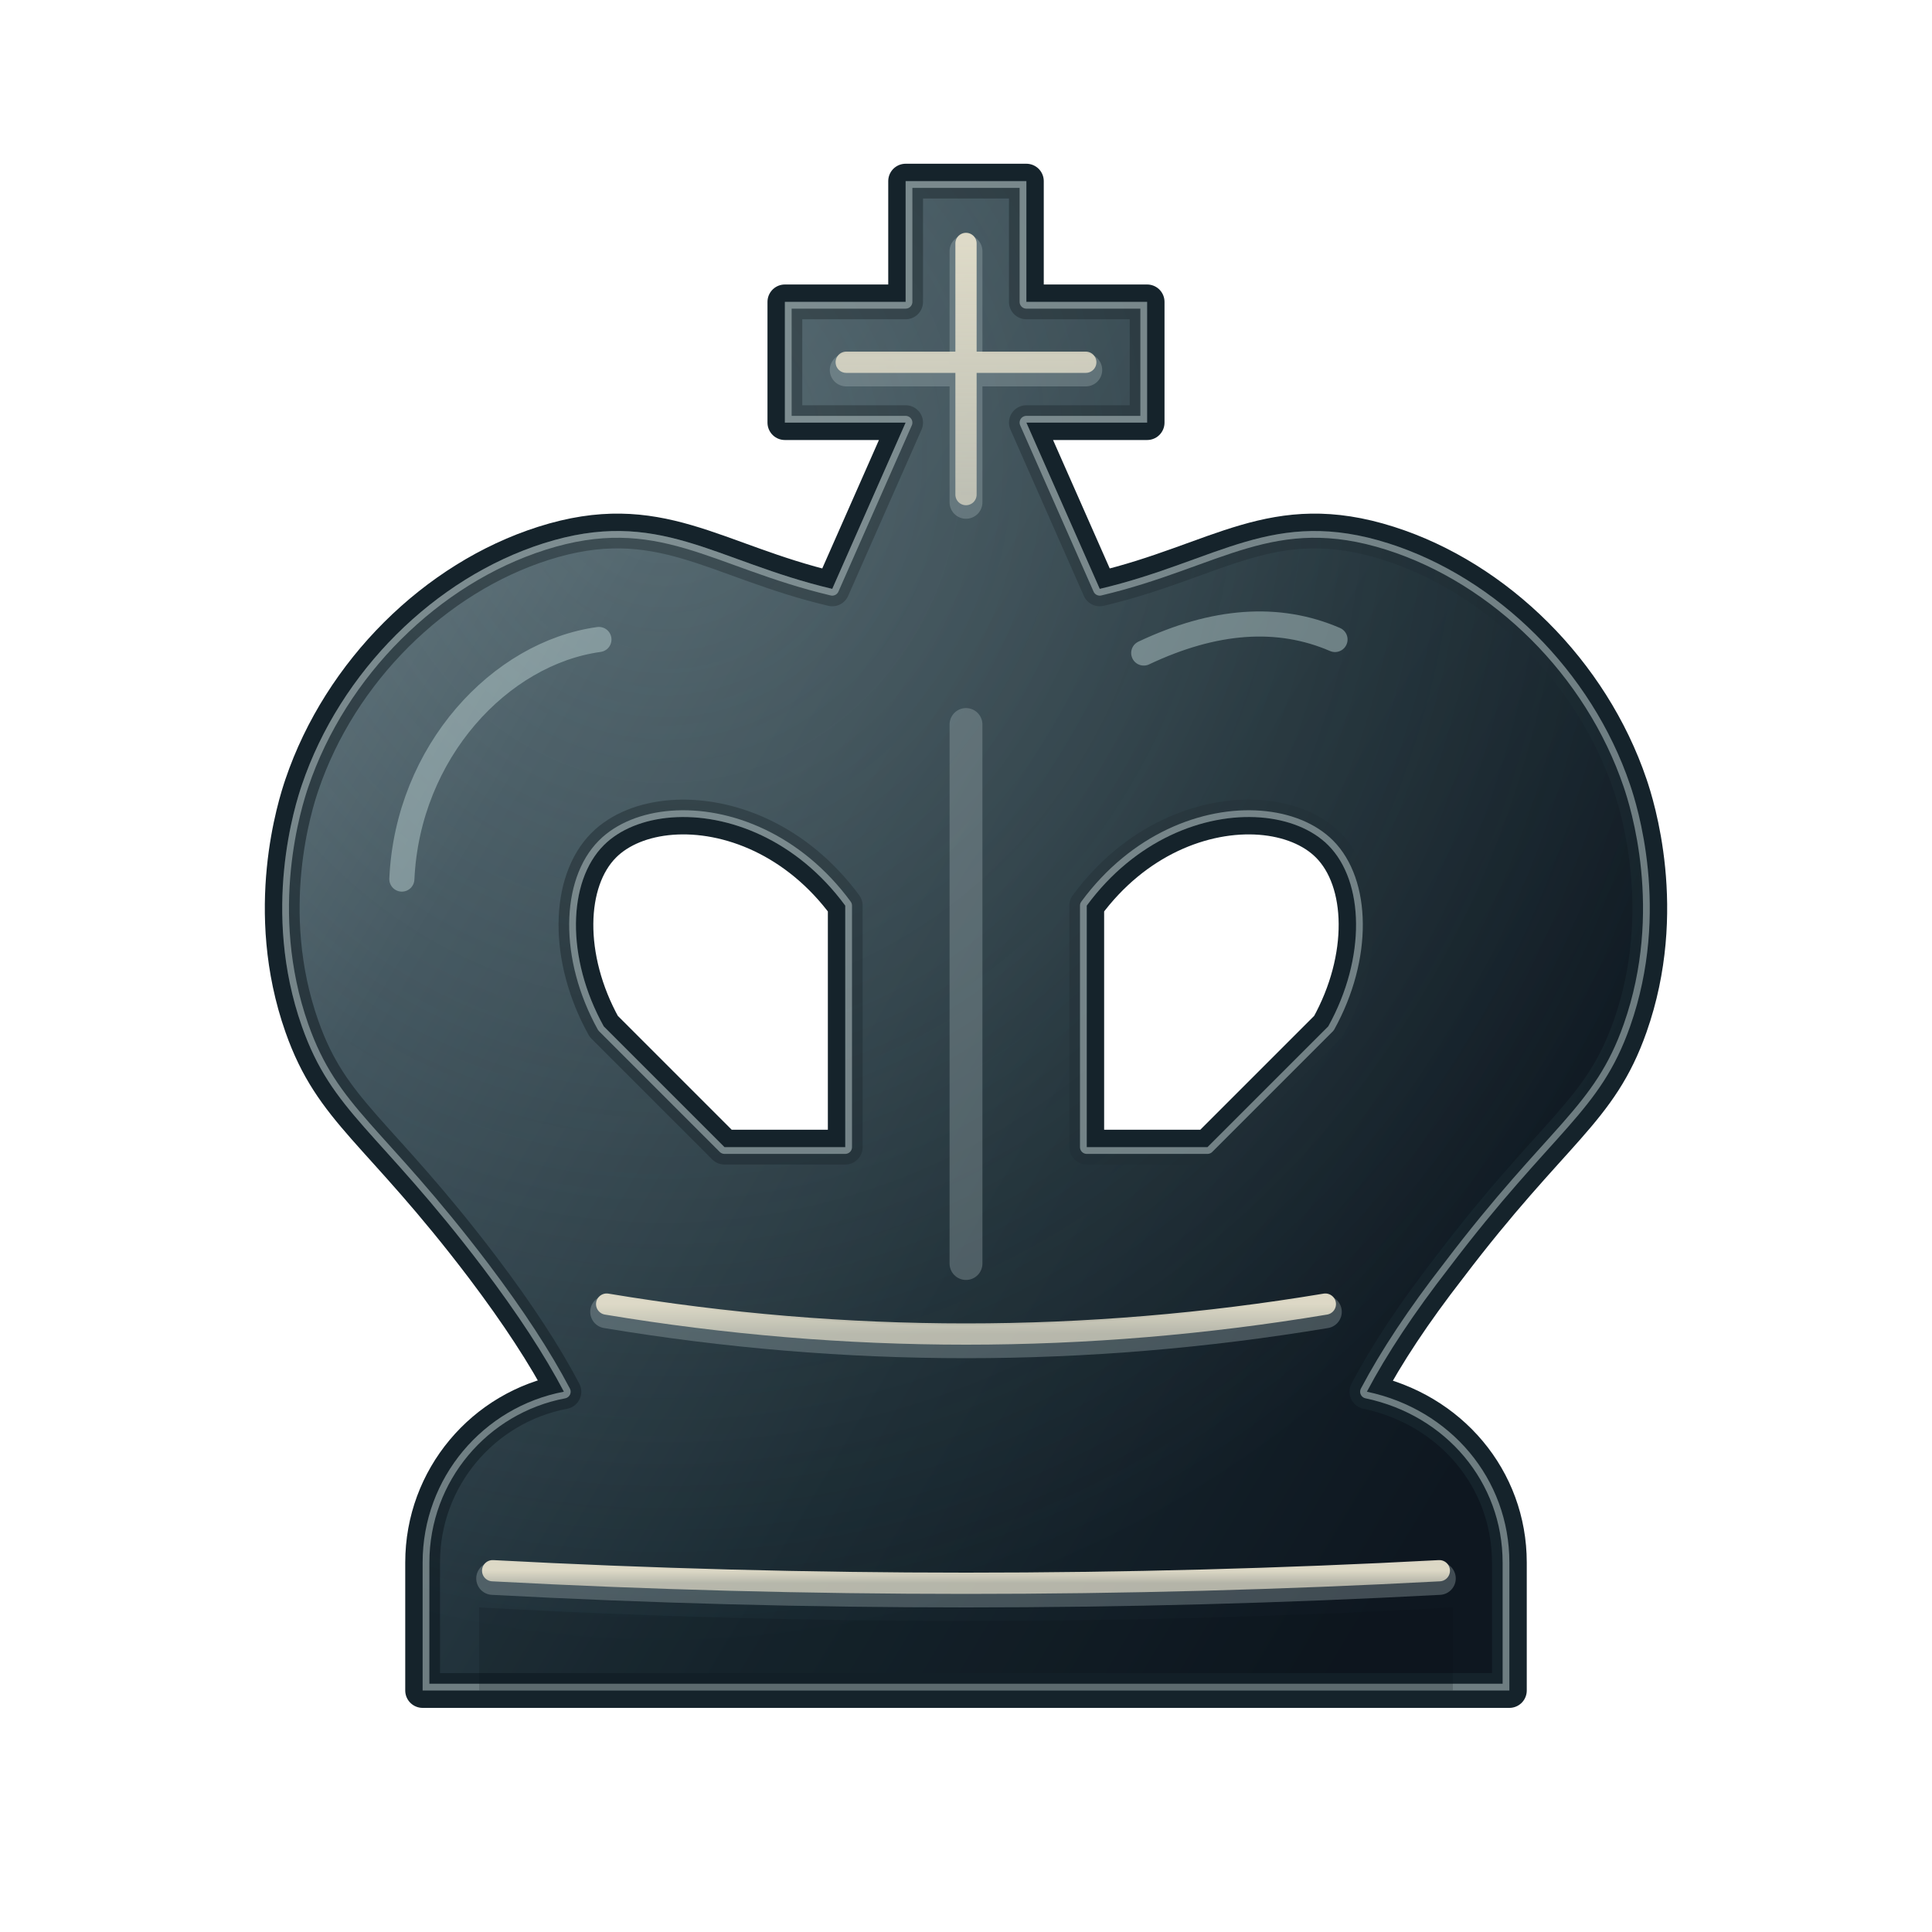
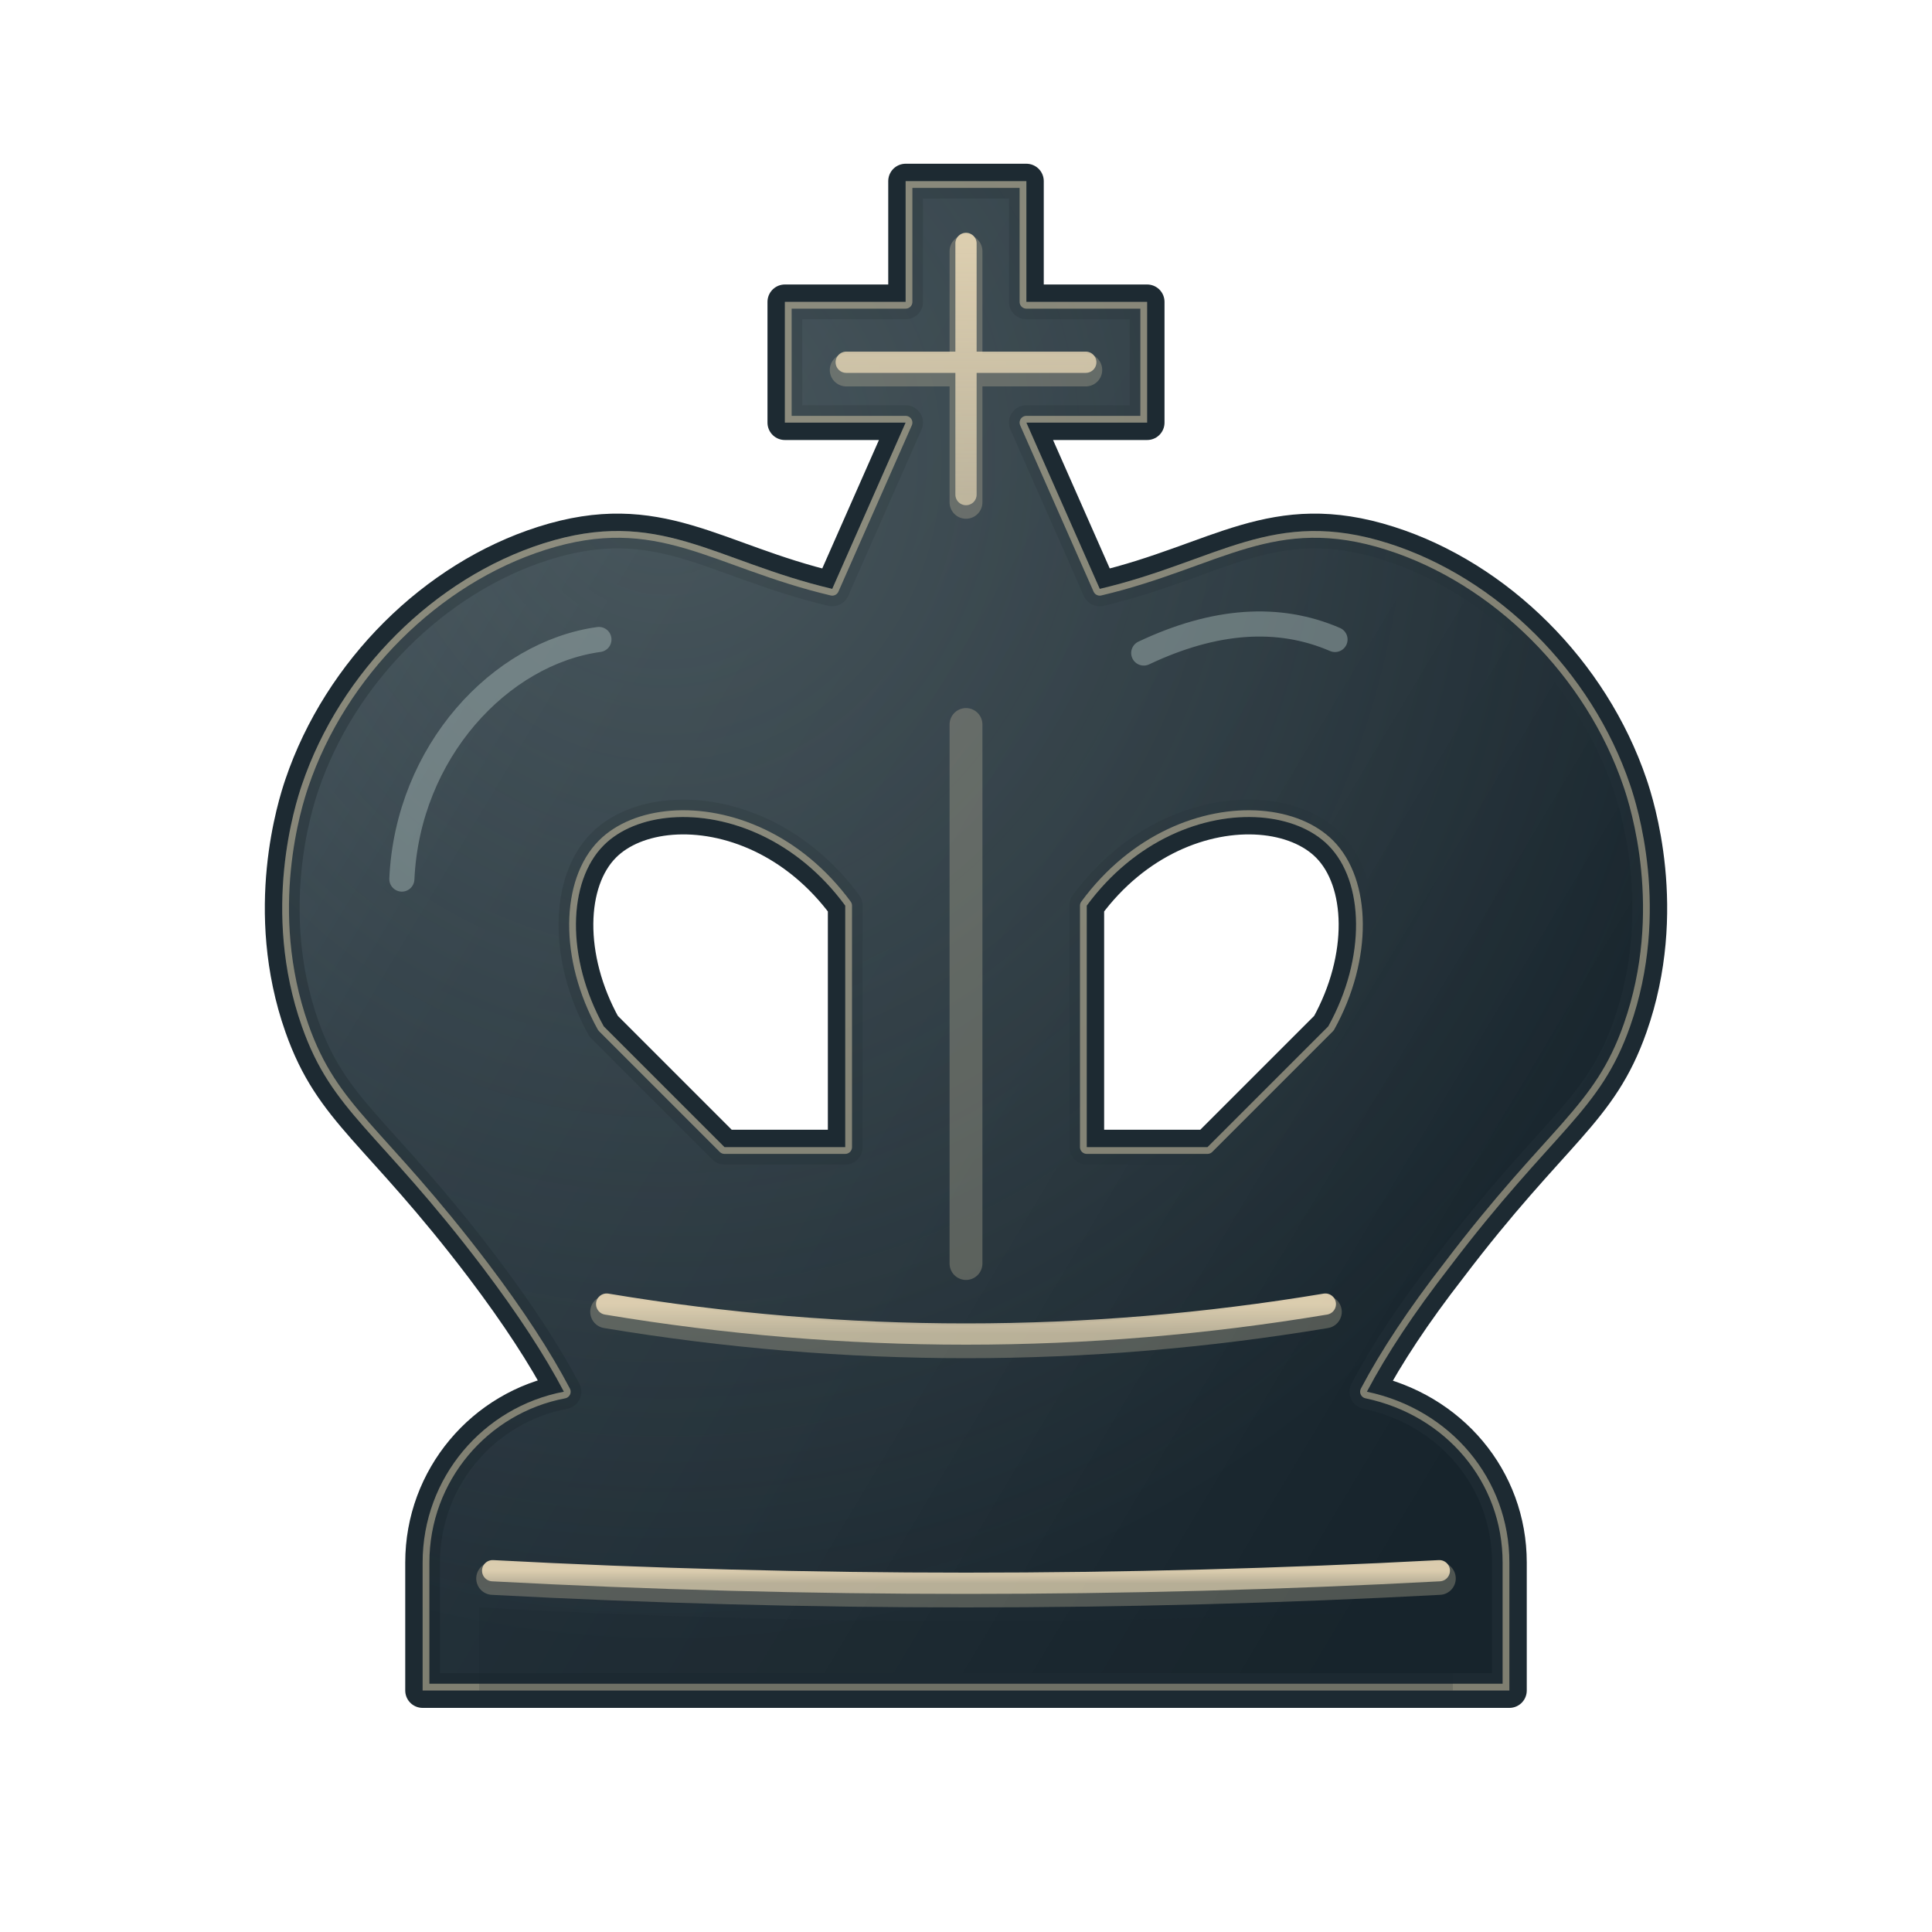
<svg xmlns="http://www.w3.org/2000/svg" viewBox="0 0 1000 1000" role="img" aria-labelledby="sculpted-bk-title sculpted-bk-desc">
  <defs>
    <linearGradient id="sculpted-bk-body" x1="0" y1="0" x2="1" y2="0.65">
-       <stop offset="0" stop-color="#61747c" />
-       <stop offset=".3" stop-color="#334650" />
-       <stop offset=".68" stop-color="#182830" />
-       <stop offset="1" stop-color="#0e1720" />
+       <stop offset="0" stop-color="#3b4a53" />
+       <stop offset=".3" stop-color="#26343d" />
+       <stop offset=".68" stop-color="#202d35" />
+       <stop offset="1" stop-color="#17242c" />
    </linearGradient>
    <radialGradient id="sculpted-bk-light" cx=".28" cy=".18" r=".8">
-       <stop stop-color="#c3d9d9" stop-opacity=".25" />
-       <stop offset="1" stop-color="#c3d9d9" stop-opacity="0" />
+       <stop stop-color="#aebebc" stop-opacity=".25" />
+       <stop offset="1" stop-color="#aebebc" stop-opacity="0" />
    </radialGradient>
    <linearGradient id="sculpted-bk-groove" x1="0" y1="0" x2="0" y2="1">
-       <stop stop-color="#e4dfcb" stop-opacity=".95" />
-       <stop offset="1" stop-color="#e4dfcb" stop-opacity=".7" />
+       <stop stop-color="#e2d3b3" stop-opacity=".95" />
+       <stop offset="1" stop-color="#e2d3b3" stop-opacity=".7" />
    </linearGradient>
    <clipPath id="sculpted-bk-clip">
      <path d="M843.75 531.25C864.86 471.29 847.13 416.21 843.75 406.25C823.84 347.52 774.92 299.14 718.75 281.25C658.97 262.21 630.68 290.29 569.23 304.8L531.25 218.75H593.75V156.25H531.25V93.75H468.75V156.25H406.25V218.75H468.75L430.77 304.8C369.32 290.29 341.03 262.21 281.25 281.25C225.08 299.14 176.16 347.52 156.25 406.25C152.87 416.21 135.14 471.29 156.25 531.25C171.97 575.9 195.57 584.47 250 656.25Q277 692 291.87 720.34C250.23 728.23 218.75 764.81 218.75 808.75V875H781.25V808.75C781.25 765.53 750.79 729.43 707.5 720.34Q723 691 750 656.25C804.43 584.47 828.03 575.9 843.75 531.25ZM437.5 593.75H375L312.5 531.25C292.8 495.75 293.82 456.21 312.5 437.5C328.94 421.03 362.46 417.29 394.31 432.43C409.83 439.82 424.95 451.69 437.5 468.75ZM687.5 531.25L625 593.75H562.5V468.75C575.05 451.69 590.17 439.82 605.69 432.43C637.54 417.29 671.06 421.03 687.5 437.5C706.18 456.21 707.2 495.75 687.5 531.25Z" />
    </clipPath>
  </defs>
-   <path d="M843.75 531.25C864.86 471.29 847.13 416.21 843.75 406.25C823.84 347.52 774.92 299.14 718.75 281.25C658.97 262.21 630.68 290.29 569.23 304.8L531.25 218.75H593.75V156.25H531.25V93.75H468.75V156.25H406.25V218.75H468.75L430.77 304.8C369.32 290.29 341.03 262.21 281.25 281.25C225.08 299.14 176.16 347.52 156.25 406.25C152.87 416.21 135.14 471.29 156.25 531.25C171.97 575.9 195.57 584.47 250 656.25Q277 692 291.87 720.34C250.23 728.23 218.75 764.81 218.75 808.75V875H781.25V808.75C781.25 765.53 750.79 729.43 707.5 720.34Q723 691 750 656.25C804.43 584.47 828.03 575.9 843.75 531.25ZM437.5 593.75H375L312.5 531.25C292.8 495.75 293.82 456.21 312.5 437.5C328.94 421.03 362.46 417.29 394.31 432.43C409.83 439.82 424.95 451.69 437.5 468.75ZM687.5 531.25L625 593.75H562.5V468.75C575.05 451.69 590.17 439.82 605.69 432.43C637.54 417.29 671.06 421.03 687.5 437.5C706.18 456.21 707.2 495.75 687.5 531.25Z" fill="url(#sculpted-bk-body)" stroke="#15232b" stroke-width="18" stroke-linejoin="round" />
+   <path d="M843.75 531.25C864.86 471.29 847.13 416.21 843.75 406.25C823.84 347.52 774.92 299.14 718.75 281.25C658.97 262.21 630.68 290.29 569.23 304.8L531.25 218.75H593.75V156.25H531.25V93.75H468.75V156.25H406.25V218.75H468.75L430.77 304.8C369.32 290.29 341.03 262.21 281.25 281.25C225.08 299.14 176.16 347.52 156.25 406.25C152.87 416.21 135.14 471.29 156.25 531.25C171.97 575.9 195.57 584.47 250 656.25Q277 692 291.87 720.34C250.23 728.23 218.75 764.81 218.75 808.75V875H781.25V808.75C781.25 765.53 750.79 729.43 707.5 720.34Q723 691 750 656.25C804.43 584.47 828.03 575.9 843.75 531.25ZM437.5 593.75H375L312.5 531.25C292.8 495.75 293.82 456.21 312.5 437.5C328.94 421.03 362.46 417.29 394.31 432.43C409.83 439.82 424.95 451.69 437.5 468.75ZM687.5 531.25L625 593.75H562.5V468.75C575.05 451.69 590.17 439.82 605.69 432.43C637.54 417.29 671.06 421.03 687.5 437.5C706.18 456.21 707.2 495.75 687.5 531.25Z" fill="url(#sculpted-bk-body)" stroke="#1d2a32" stroke-width="18" stroke-linejoin="round" />
  <g clip-path="url(#sculpted-bk-clip)">
    <path d="M843.75 531.25C864.86 471.29 847.13 416.21 843.75 406.25C823.84 347.52 774.92 299.14 718.75 281.25C658.97 262.21 630.68 290.29 569.23 304.8L531.25 218.75H593.75V156.25H531.25V93.75H468.75V156.25H406.25V218.75H468.75L430.77 304.8C369.32 290.29 341.03 262.21 281.25 281.25C225.08 299.14 176.16 347.52 156.25 406.25C152.87 416.21 135.14 471.29 156.25 531.25C171.97 575.9 195.57 584.47 250 656.25Q277 692 291.87 720.34C250.23 728.23 218.75 764.81 218.75 808.75V875H781.25V808.75C781.25 765.53 750.79 729.43 707.5 720.34Q723 691 750 656.25C804.43 584.47 828.03 575.9 843.75 531.25ZM437.5 593.75H375L312.5 531.25C292.8 495.75 293.82 456.21 312.5 437.5C328.94 421.03 362.46 417.29 394.31 432.43C409.83 439.82 424.95 451.69 437.5 468.75ZM687.5 531.25L625 593.75H562.5V468.75C575.05 451.69 590.17 439.82 605.69 432.43C637.54 417.29 671.06 421.03 687.5 437.5C706.18 456.21 707.2 495.75 687.5 531.25Z" fill="url(#sculpted-bk-light)" />
-     <path d="M843.75 531.25C864.86 471.29 847.13 416.21 843.75 406.25C823.84 347.52 774.92 299.14 718.75 281.25C658.97 262.21 630.68 290.29 569.23 304.8L531.25 218.75H593.75V156.25H531.25V93.75H468.75V156.25H406.25V218.75H468.75L430.77 304.8C369.32 290.29 341.03 262.21 281.25 281.25C225.08 299.14 176.16 347.52 156.25 406.25C152.87 416.21 135.14 471.29 156.25 531.25C171.97 575.9 195.57 584.47 250 656.25Q277 692 291.87 720.34C250.23 728.23 218.75 764.81 218.75 808.75V875H781.25V808.75C781.25 765.53 750.79 729.43 707.5 720.34Q723 691 750 656.25C804.43 584.47 828.03 575.9 843.75 531.25ZM437.5 593.75H375L312.5 531.25C292.8 495.75 293.82 456.21 312.5 437.5C328.94 421.03 362.46 417.29 394.31 432.43C409.83 439.82 424.95 451.69 437.5 468.75ZM687.5 531.25L625 593.75H562.5V468.75C575.05 451.69 590.17 439.82 605.69 432.43C637.54 417.29 671.06 421.03 687.5 437.5C706.18 456.21 707.2 495.75 687.5 531.25Z" fill="none" stroke="#aebebf" stroke-width="7" stroke-linejoin="round" opacity=".58" />
-     <path d="M248 832Q500 846 752 832V882H248Z" fill="#050b11" opacity=".17" />
-     <g fill="none" stroke="#aebebf" stroke-width="17" stroke-linecap="round" stroke-linejoin="round" opacity=".32" transform="translate(0 4)">
+     <path d="M843.75 531.25C864.86 471.29 847.13 416.21 843.75 406.25C823.84 347.52 774.92 299.14 718.75 281.25C658.97 262.21 630.68 290.29 569.23 304.8L531.25 218.75H593.75V156.25H531.25V93.75H468.75V156.25H406.25V218.75H468.75L430.77 304.8C369.32 290.29 341.03 262.21 281.25 281.25C225.08 299.14 176.16 347.52 156.25 406.25C152.87 416.21 135.14 471.29 156.25 531.25C171.97 575.9 195.57 584.47 250 656.25Q277 692 291.87 720.34C250.23 728.23 218.75 764.81 218.75 808.75V875H781.25V808.75C781.25 765.53 750.79 729.43 707.5 720.34Q723 691 750 656.25C804.43 584.47 828.03 575.9 843.75 531.25ZM437.5 593.75H375L312.5 531.25C292.8 495.75 293.82 456.21 312.5 437.5C328.94 421.03 362.46 417.29 394.31 432.43C409.83 439.82 424.95 451.69 437.5 468.75ZM687.5 531.25L625 593.75H562.5V468.75C575.05 451.69 590.17 439.82 605.69 432.43C637.54 417.29 671.06 421.03 687.5 437.5C706.18 456.21 707.2 495.75 687.5 531.25Z" fill="none" stroke="#c7bc9f" stroke-width="7" stroke-linejoin="round" opacity=".58" />
+     <path d="M248 832Q500 846 752 832V882H248Z" fill="#17242c" opacity=".17" />
+     <g fill="none" stroke="#c7bc9f" stroke-width="17" stroke-linecap="round" stroke-linejoin="round" opacity=".32" transform="translate(0 4)">
      <path d="M500 126V256M438 187.5H562" />
      <path d="M314 675Q500 706 686 675" />
      <path d="M500 371V650" />
      <path d="M255 813Q500 826 745 813" />
    </g>
    <g fill="none" stroke="url(#sculpted-bk-groove)" stroke-width="11" stroke-linecap="round" stroke-linejoin="round">
      <path d="M500 126V256M438 187.5H562" />
      <path d="M314 675Q500 706 686 675" />
      <path d="M500 371V650" />
      <path d="M255 813Q500 826 745 813" />
    </g>
-     <path d="M208 455C211 389 259 338 310 331M592 338Q647 312 691 331" fill="none" stroke="#c3d9d9" stroke-width="13" stroke-linecap="round" opacity=".45" />
+     <path d="M208 455C211 389 259 338 310 331M592 338Q647 312 691 331" fill="none" stroke="#aebebc" stroke-width="13" stroke-linecap="round" opacity=".45" />
  </g>
</svg>
